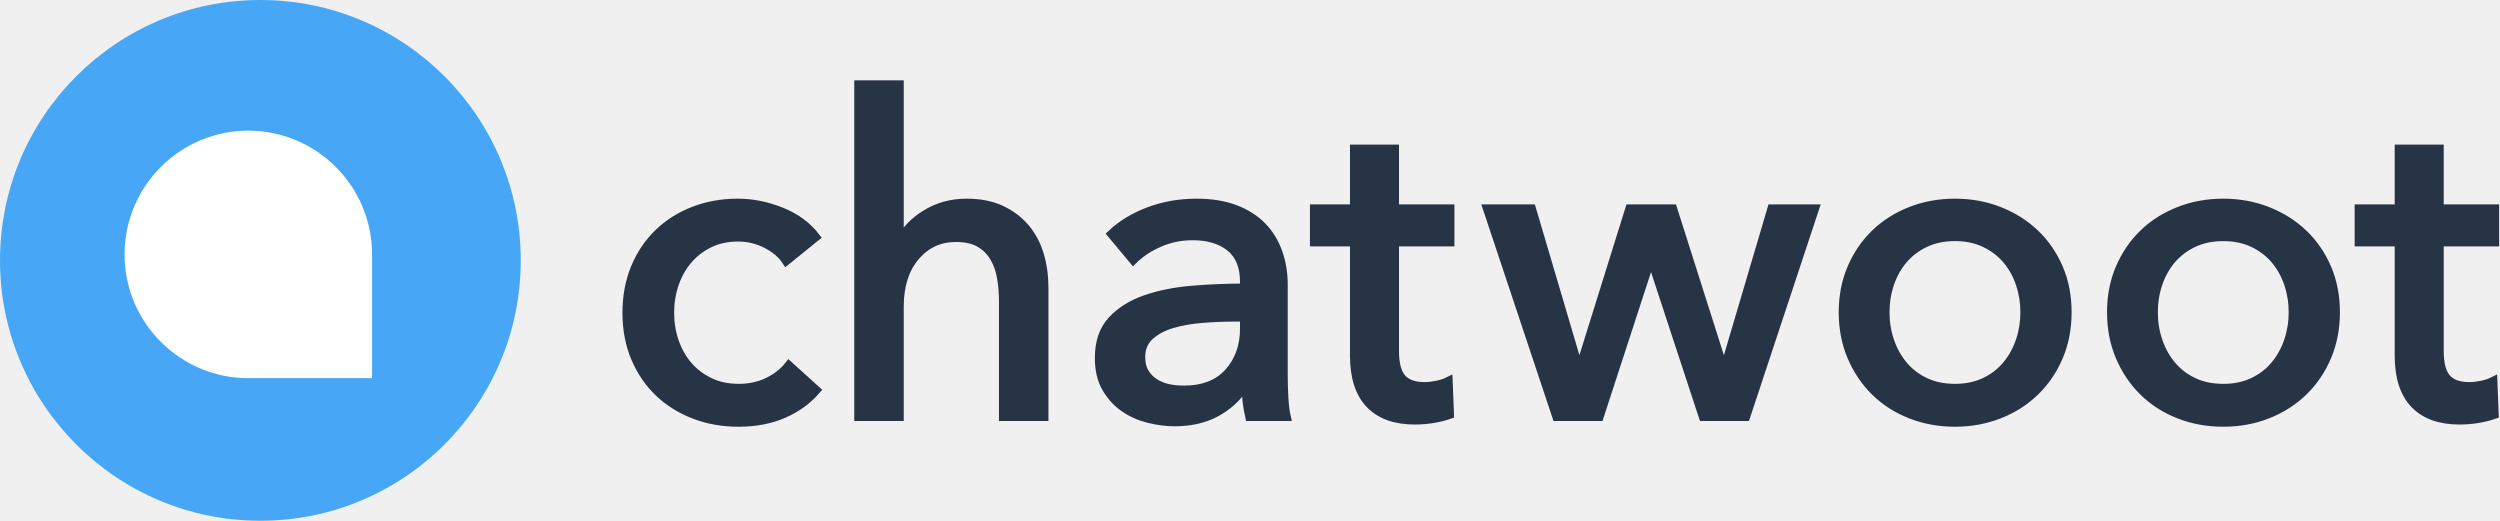
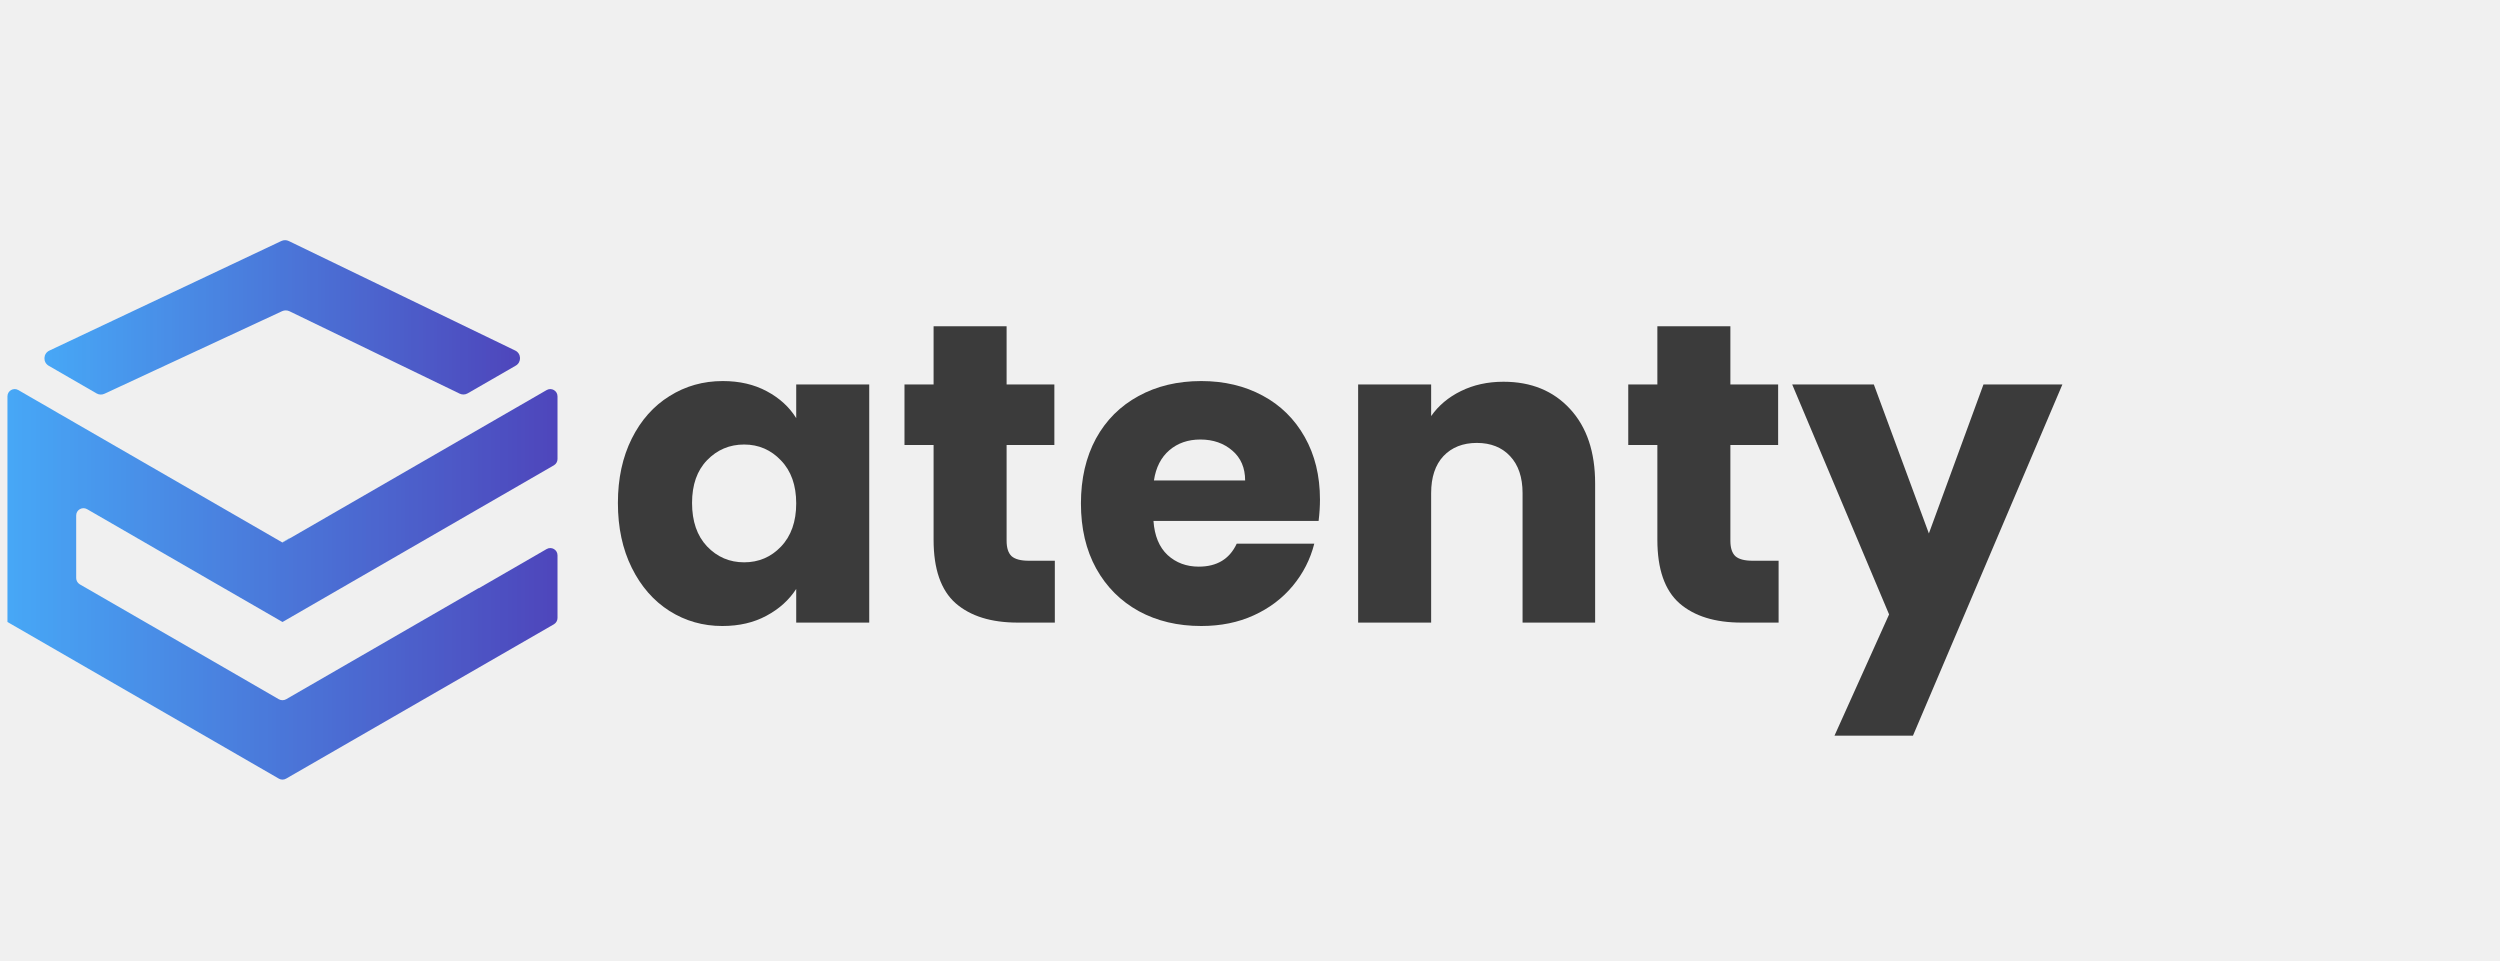
- <svg xmlns="http://www.w3.org/2000/svg" width="2458px" height="512px" viewBox="0 0 2458 512" version="1.1">
-   <g id="Logo" stroke="none" stroke-width="1" fill="none" fill-rule="evenodd">
-     <g id="on_white" fill-rule="nonzero">
-       <g id="woot-log">
-         <circle id="Oval" fill="#47A7F6" cx="256" cy="256" r="256" />
-         <path d="M362.808,368.808 L244.123,368.808 C178.699,368.808 125.457,315.562 125.457,250.122 C125.457,184.703 178.699,131.457 244.124,131.457 C309.565,131.457 362.808,184.703 362.808,250.122 L362.808,368.808 Z" id="Fill-1" stroke="#FFFFFF" stroke-width="6" fill="#FFFFFF" />
-       </g>
-       <path d="M772.982,256.848 C768.658,250.217 762.171,244.667 753.522,240.198 C744.872,235.73 735.647,233.495 725.844,233.495 C715.177,233.495 705.735,235.513 697.518,239.55 C689.302,243.586 682.31,248.992 676.544,255.767 C670.778,262.542 666.381,270.398 663.354,279.336 C660.327,288.273 658.813,297.643 658.813,307.446 C658.813,317.248 660.327,326.618 663.354,335.555 C666.381,344.493 670.778,352.349 676.544,359.124 C682.31,365.899 689.374,371.305 697.735,375.341 C706.095,379.378 715.609,381.396 726.277,381.396 C736.656,381.396 746.098,379.378 754.603,375.341 C763.108,371.305 770.099,365.827 775.577,358.908 L802.822,383.558 C794.173,393.649 783.361,401.505 770.387,407.127 C757.414,412.749 742.71,415.56 726.277,415.56 C710.42,415.56 695.789,412.965 682.382,407.776 C668.976,402.586 657.372,395.307 647.569,385.937 C637.767,376.567 630.055,365.251 624.433,351.989 C618.811,338.727 616,323.879 616,307.446 C616,291.3 618.739,276.597 624.217,263.335 C629.695,250.073 637.335,238.685 647.137,229.171 C656.939,219.657 668.544,212.305 681.95,207.115 C695.356,201.926 709.843,199.331 725.412,199.331 C739.827,199.331 754.17,202.214 768.441,207.98 C782.713,213.746 794.028,222.107 802.389,233.063 L772.982,256.848 Z M885.421,236.09 C890.322,225.999 898.683,217.35 910.504,210.143 C922.324,202.935 935.586,199.331 950.29,199.331 C963.552,199.331 974.94,201.565 984.454,206.034 C993.968,210.503 1001.896,216.485 1008.239,223.981 C1014.582,231.477 1019.267,240.27 1022.294,250.361 C1025.321,260.452 1026.835,271.263 1026.835,282.795 L1026.835,409.938 L986.184,409.938 L986.184,296.634 C986.184,288.273 985.535,280.345 984.238,272.849 C982.94,265.353 980.562,258.722 977.102,252.956 C973.643,247.19 968.958,242.577 963.047,239.117 C957.137,235.658 949.425,233.928 939.911,233.928 C923.766,233.928 910.504,240.054 900.125,252.307 C889.746,264.56 884.556,280.921 884.556,301.391 L884.556,409.938 L843.905,409.938 L843.905,83 L884.556,83 L884.556,236.09 L885.421,236.09 Z M1223.171,277.174 C1223.171,261.893 1218.558,250.577 1209.332,243.226 C1200.106,235.874 1187.853,232.198 1172.573,232.198 C1161.041,232.198 1150.157,234.432 1139.923,238.901 C1129.688,243.37 1121.111,249.064 1114.191,255.983 L1092.568,230.036 C1102.659,220.522 1114.984,213.026 1129.544,207.548 C1144.103,202.07 1159.743,199.331 1176.465,199.331 C1191.169,199.331 1203.926,201.421 1214.738,205.602 C1225.549,209.782 1234.415,215.476 1241.334,222.684 C1248.253,229.892 1253.443,238.396 1256.902,248.199 C1260.362,258.001 1262.092,268.524 1262.092,279.768 L1262.092,369.287 C1262.092,376.206 1262.308,383.486 1262.741,391.126 C1263.173,398.766 1263.966,405.037 1265.119,409.938 L1228.36,409.938 C1226.054,400.136 1224.9,390.333 1224.9,380.531 L1223.603,380.531 C1216.107,391.487 1206.665,399.991 1195.277,406.046 C1183.889,412.1 1170.411,415.128 1154.842,415.128 C1146.77,415.128 1138.337,414.046 1129.544,411.884 C1120.75,409.722 1112.75,406.19 1105.542,401.289 C1098.334,396.388 1092.352,389.901 1087.595,381.828 C1082.838,373.756 1080.46,363.809 1080.46,351.989 C1080.46,336.42 1084.64,324.095 1093.001,315.014 C1101.362,305.932 1112.317,299.013 1125.868,294.256 C1139.418,289.499 1154.698,286.399 1171.708,284.958 C1188.718,283.516 1205.872,282.795 1223.171,282.795 L1223.171,277.174 Z M1213.224,312.203 C1203.133,312.203 1192.682,312.635 1181.871,313.5 C1171.059,314.365 1161.257,316.095 1152.464,318.689 C1143.67,321.284 1136.391,325.176 1130.625,330.366 C1124.859,335.555 1121.976,342.475 1121.976,351.124 C1121.976,357.178 1123.201,362.224 1125.651,366.26 C1128.102,370.296 1131.345,373.612 1135.382,376.206 C1139.418,378.801 1143.887,380.603 1148.788,381.612 C1153.689,382.621 1158.734,383.126 1163.924,383.126 C1182.952,383.126 1197.584,377.432 1207.818,366.044 C1218.053,354.655 1223.171,340.312 1223.171,323.014 L1223.171,312.203 L1213.224,312.203 Z M1425.993,238.252 L1371.504,238.252 L1371.504,345.069 C1371.504,357.467 1373.81,366.332 1378.423,371.666 C1383.036,376.999 1390.388,379.666 1400.478,379.666 C1404.226,379.666 1408.263,379.234 1412.587,378.369 C1416.912,377.504 1420.804,376.206 1424.264,374.477 L1425.561,407.776 C1420.66,409.506 1415.254,410.875 1409.344,411.884 C1403.433,412.893 1397.307,413.398 1390.964,413.398 C1371.648,413.398 1356.872,408.064 1346.637,397.397 C1336.402,386.729 1331.285,370.729 1331.285,349.394 L1331.285,238.252 L1291.931,238.252 L1291.931,204.953 L1331.285,204.953 L1331.285,146.139 L1371.504,146.139 L1371.504,204.953 L1425.993,204.953 L1425.993,238.252 Z M1506.078,204.953 L1552.351,361.503 L1553.216,361.503 L1602.083,204.953 L1644.897,204.953 L1694.629,361.503 L1695.494,361.503 L1741.767,204.953 L1784.581,204.953 L1716.685,409.938 L1674.304,409.938 L1623.706,255.983 L1622.841,255.983 L1572.676,409.938 L1530.295,409.938 L1461.967,204.953 L1506.078,204.953 Z M2032.811,307.013 C2032.811,322.87 2030,337.429 2024.378,350.691 C2018.756,363.953 2010.972,375.413 2001.026,385.072 C1991.079,394.73 1979.331,402.226 1965.78,407.56 C1952.23,412.893 1937.671,415.56 1922.102,415.56 C1906.534,415.56 1891.974,412.893 1878.424,407.56 C1864.873,402.226 1853.197,394.73 1843.395,385.072 C1833.592,375.413 1825.88,363.953 1820.258,350.691 C1814.636,337.429 1811.825,322.87 1811.825,307.013 C1811.825,291.156 1814.636,276.669 1820.258,263.551 C1825.88,250.433 1833.592,239.117 1843.395,229.603 C1853.197,220.089 1864.873,212.665 1878.424,207.332 C1891.974,201.998 1906.534,199.331 1922.102,199.331 C1937.671,199.331 1952.23,201.998 1965.78,207.332 C1979.331,212.665 1991.079,220.089 2001.026,229.603 C2010.972,239.117 2018.756,250.433 2024.378,263.551 C2030,276.669 2032.811,291.156 2032.811,307.013 Z M1990.43,307.013 C1990.43,297.211 1988.917,287.841 1985.89,278.903 C1982.862,269.966 1978.466,262.11 1972.7,255.334 C1966.934,248.559 1959.798,243.154 1951.293,239.117 C1942.788,235.081 1933.058,233.063 1922.102,233.063 C1911.146,233.063 1901.416,235.081 1892.911,239.117 C1884.406,243.154 1877.271,248.559 1871.505,255.334 C1865.738,262.11 1861.342,269.966 1858.315,278.903 C1855.287,287.841 1853.774,297.211 1853.774,307.013 C1853.774,316.816 1855.287,326.185 1858.315,335.123 C1861.342,344.06 1865.738,351.989 1871.505,358.908 C1877.271,365.827 1884.406,371.305 1892.911,375.341 C1901.416,379.378 1911.146,381.396 1922.102,381.396 C1933.058,381.396 1942.788,379.378 1951.293,375.341 C1959.798,371.305 1966.934,365.827 1972.7,358.908 C1978.466,351.989 1982.862,344.06 1985.89,335.123 C1988.917,326.185 1990.43,316.816 1990.43,307.013 Z M2296.611,307.013 C2296.611,322.87 2293.8,337.429 2288.178,350.691 C2282.556,363.953 2274.771,375.413 2264.825,385.072 C2254.878,394.73 2243.13,402.226 2229.58,407.56 C2216.029,412.893 2201.47,415.56 2185.901,415.56 C2170.333,415.56 2155.774,412.893 2142.223,407.56 C2128.673,402.226 2116.996,394.73 2107.194,385.072 C2097.392,375.413 2089.68,363.953 2084.058,350.691 C2078.436,337.429 2075.625,322.87 2075.625,307.013 C2075.625,291.156 2078.436,276.669 2084.058,263.551 C2089.68,250.433 2097.392,239.117 2107.194,229.603 C2116.996,220.089 2128.673,212.665 2142.223,207.332 C2155.774,201.998 2170.333,199.331 2185.901,199.331 C2201.47,199.331 2216.029,201.998 2229.58,207.332 C2243.13,212.665 2254.878,220.089 2264.825,229.603 C2274.771,239.117 2282.556,250.433 2288.178,263.551 C2293.8,276.669 2296.611,291.156 2296.611,307.013 Z M2254.23,307.013 C2254.23,297.211 2252.716,287.841 2249.689,278.903 C2246.662,269.966 2242.265,262.11 2236.499,255.334 C2230.733,248.559 2223.597,243.154 2215.092,239.117 C2206.587,235.081 2196.857,233.063 2185.901,233.063 C2174.946,233.063 2165.215,235.081 2156.71,239.117 C2148.205,243.154 2141.07,248.559 2135.304,255.334 C2129.538,262.11 2125.141,269.966 2122.114,278.903 C2119.087,287.841 2117.573,297.211 2117.573,307.013 C2117.573,316.816 2119.087,326.185 2122.114,335.123 C2125.141,344.06 2129.538,351.989 2135.304,358.908 C2141.07,365.827 2148.205,371.305 2156.71,375.341 C2165.215,379.378 2174.946,381.396 2185.901,381.396 C2196.857,381.396 2206.587,379.378 2215.092,375.341 C2223.597,371.305 2230.733,365.827 2236.499,358.908 C2242.265,351.989 2246.662,344.06 2249.689,335.123 C2252.716,326.185 2254.23,316.816 2254.23,307.013 Z M2453.16,238.252 L2398.671,238.252 L2398.671,345.069 C2398.671,357.467 2400.977,366.332 2405.59,371.666 C2410.203,376.999 2417.554,379.666 2427.645,379.666 C2431.393,379.666 2435.429,379.234 2439.754,378.369 C2444.079,377.504 2447.971,376.206 2451.43,374.477 L2452.728,407.776 C2447.827,409.506 2442.421,410.875 2436.511,411.884 C2430.6,412.893 2424.474,413.398 2418.131,413.398 C2398.815,413.398 2384.039,408.064 2373.804,397.397 C2363.569,386.729 2358.452,370.729 2358.452,349.394 L2358.452,238.252 L2319.098,238.252 L2319.098,204.953 L2358.452,204.953 L2358.452,146.139 L2398.671,146.139 L2398.671,204.953 L2453.16,204.953 L2453.16,238.252 Z" id="chatwoot" stroke="#273445" stroke-width="8" fill="#273444" />
+ <svg xmlns="http://www.w3.org/2000/svg" width="229" zoomAndPan="magnify" viewBox="0 0 171.75 66" height="88" preserveAspectRatio="xMidYMid meet" version="1.0">
+   <defs>
+     <g />
+     <clipPath id="ca8ad3f7e9">
+       <path d="M 0 26 L 38.941 26 L 38.941 54 L 0 54 Z M 0 26 " clip-rule="nonzero" />
+     </clipPath>
+     <clipPath id="8e7f66196a">
+       <path d="M 5.234 35.41 L 5.234 39.715 C 5.234 39.891 5.332 40.055 5.484 40.145 L 9.938 42.715 L 14.664 45.441 L 19.156 48.039 C 19.309 48.125 19.5 48.125 19.656 48.039 L 32.891 40.398 C 32.891 40.398 32.891 40.41 32.891 40.414 L 37.555 37.719 C 37.887 37.527 38.301 37.766 38.301 38.148 L 38.301 42.457 C 38.301 42.629 38.207 42.797 38.055 42.887 L 19.656 53.492 C 19.5 53.582 19.309 53.582 19.156 53.492 L 14.684 50.91 L 0.512 42.73 L 0.512 27.227 C 0.512 26.844 0.93 26.605 1.258 26.797 L 1.98 27.215 L 2.676 27.617 L 3.352 28.004 L 4 28.383 L 4.629 28.742 L 5.234 29.094 L 19.387 37.262 L 19.41 37.273 L 19.883 37 L 37.555 26.797 C 37.887 26.605 38.301 26.844 38.301 27.23 L 38.301 31.535 C 38.301 31.711 38.207 31.875 38.055 31.965 L 19.41 42.73 L 19.387 42.719 L 14.66 39.992 L 5.984 34.98 C 5.652 34.789 5.234 35.027 5.234 35.41 Z M 5.234 35.41 " clip-rule="nonzero" />
+     </clipPath>
+     <linearGradient x1="6.6" gradientTransform="matrix(0.0776292, 0, 0, 0.0776292, 0.000000000000013303, 15.62242)" y1="315.89" x2="493.4" gradientUnits="userSpaceOnUse" y2="315.89" id="5e8b11bbfc">
+       <stop stop-opacity="1" stop-color="rgb(27.8%, 65.5%, 96.5%)" offset="0" />
+       <stop stop-opacity="1" stop-color="rgb(27.811%, 65.349%, 96.408%)" offset="0.008" />
+       <stop stop-opacity="1" stop-color="rgb(27.832%, 65.048%, 96.227%)" offset="0.016" />
+       <stop stop-opacity="1" stop-color="rgb(27.853%, 64.749%, 96.045%)" offset="0.023" />
+       <stop stop-opacity="1" stop-color="rgb(27.876%, 64.449%, 95.865%)" offset="0.031" />
+       <stop stop-opacity="1" stop-color="rgb(27.898%, 64.149%, 95.683%)" offset="0.039" />
+       <stop stop-opacity="1" stop-color="rgb(27.919%, 63.849%, 95.502%)" offset="0.047" />
+       <stop stop-opacity="1" stop-color="rgb(27.942%, 63.548%, 95.32%)" offset="0.055" />
+       <stop stop-opacity="1" stop-color="rgb(27.963%, 63.249%, 95.139%)" offset="0.062" />
+       <stop stop-opacity="1" stop-color="rgb(27.985%, 62.949%, 94.958%)" offset="0.07" />
+       <stop stop-opacity="1" stop-color="rgb(28.008%, 62.648%, 94.777%)" offset="0.078" />
+       <stop stop-opacity="1" stop-color="rgb(28.029%, 62.349%, 94.595%)" offset="0.086" />
+       <stop stop-opacity="1" stop-color="rgb(28.05%, 62.048%, 94.414%)" offset="0.094" />
+       <stop stop-opacity="1" stop-color="rgb(28.073%, 61.749%, 94.234%)" offset="0.102" />
+       <stop stop-opacity="1" stop-color="rgb(28.094%, 61.449%, 94.052%)" offset="0.109" />
+       <stop stop-opacity="1" stop-color="rgb(28.116%, 61.148%, 93.871%)" offset="0.117" />
+       <stop stop-opacity="1" stop-color="rgb(28.139%, 60.849%, 93.689%)" offset="0.125" />
+       <stop stop-opacity="1" stop-color="rgb(28.16%, 60.548%, 93.507%)" offset="0.133" />
+       <stop stop-opacity="1" stop-color="rgb(28.181%, 60.249%, 93.327%)" offset="0.141" />
+       <stop stop-opacity="1" stop-color="rgb(28.204%, 59.949%, 93.146%)" offset="0.148" />
+       <stop stop-opacity="1" stop-color="rgb(28.226%, 59.648%, 92.964%)" offset="0.156" />
+       <stop stop-opacity="1" stop-color="rgb(28.247%, 59.349%, 92.783%)" offset="0.164" />
+       <stop stop-opacity="1" stop-color="rgb(28.27%, 59.048%, 92.601%)" offset="0.172" />
+       <stop stop-opacity="1" stop-color="rgb(28.291%, 58.749%, 92.421%)" offset="0.18" />
+       <stop stop-opacity="1" stop-color="rgb(28.313%, 58.449%, 92.239%)" offset="0.188" />
+       <stop stop-opacity="1" stop-color="rgb(28.336%, 58.148%, 92.058%)" offset="0.195" />
+       <stop stop-opacity="1" stop-color="rgb(28.357%, 57.849%, 91.876%)" offset="0.203" />
+       <stop stop-opacity="1" stop-color="rgb(28.378%, 57.549%, 91.696%)" offset="0.211" />
+       <stop stop-opacity="1" stop-color="rgb(28.401%, 57.249%, 91.515%)" offset="0.219" />
+       <stop stop-opacity="1" stop-color="rgb(28.423%, 56.949%, 91.333%)" offset="0.227" />
+       <stop stop-opacity="1" stop-color="rgb(28.444%, 56.648%, 91.151%)" offset="0.234" />
+       <stop stop-opacity="1" stop-color="rgb(28.467%, 56.349%, 90.97%)" offset="0.242" />
+       <stop stop-opacity="1" stop-color="rgb(28.488%, 56.049%, 90.79%)" offset="0.25" />
+       <stop stop-opacity="1" stop-color="rgb(28.51%, 55.75%, 90.608%)" offset="0.258" />
+       <stop stop-opacity="1" stop-color="rgb(28.532%, 55.449%, 90.427%)" offset="0.266" />
+       <stop stop-opacity="1" stop-color="rgb(28.554%, 55.148%, 90.245%)" offset="0.273" />
+       <stop stop-opacity="1" stop-color="rgb(28.575%, 54.849%, 90.065%)" offset="0.281" />
+       <stop stop-opacity="1" stop-color="rgb(28.598%, 54.549%, 89.883%)" offset="0.289" />
+       <stop stop-opacity="1" stop-color="rgb(28.619%, 54.248%, 89.702%)" offset="0.297" />
+       <stop stop-opacity="1" stop-color="rgb(28.641%, 53.949%, 89.52%)" offset="0.305" />
+       <stop stop-opacity="1" stop-color="rgb(28.664%, 53.648%, 89.339%)" offset="0.312" />
+       <stop stop-opacity="1" stop-color="rgb(28.685%, 53.349%, 89.159%)" offset="0.32" />
+       <stop stop-opacity="1" stop-color="rgb(28.706%, 53.049%, 88.977%)" offset="0.328" />
+       <stop stop-opacity="1" stop-color="rgb(28.729%, 52.748%, 88.795%)" offset="0.336" />
+       <stop stop-opacity="1" stop-color="rgb(28.751%, 52.449%, 88.614%)" offset="0.344" />
+       <stop stop-opacity="1" stop-color="rgb(28.772%, 52.148%, 88.432%)" offset="0.352" />
+       <stop stop-opacity="1" stop-color="rgb(28.795%, 51.849%, 88.252%)" offset="0.359" />
+       <stop stop-opacity="1" stop-color="rgb(28.816%, 51.549%, 88.071%)" offset="0.367" />
+       <stop stop-opacity="1" stop-color="rgb(28.838%, 51.248%, 87.889%)" offset="0.375" />
+       <stop stop-opacity="1" stop-color="rgb(28.86%, 50.949%, 87.708%)" offset="0.383" />
+       <stop stop-opacity="1" stop-color="rgb(28.882%, 50.648%, 87.527%)" offset="0.391" />
+       <stop stop-opacity="1" stop-color="rgb(28.903%, 50.349%, 87.346%)" offset="0.398" />
+       <stop stop-opacity="1" stop-color="rgb(28.926%, 50.049%, 87.164%)" offset="0.406" />
+       <stop stop-opacity="1" stop-color="rgb(28.947%, 49.748%, 86.983%)" offset="0.414" />
+       <stop stop-opacity="1" stop-color="rgb(28.969%, 49.449%, 86.801%)" offset="0.422" />
+       <stop stop-opacity="1" stop-color="rgb(28.992%, 49.149%, 86.621%)" offset="0.43" />
+       <stop stop-opacity="1" stop-color="rgb(29.013%, 48.849%, 86.44%)" offset="0.438" />
+       <stop stop-opacity="1" stop-color="rgb(29.034%, 48.549%, 86.258%)" offset="0.445" />
+       <stop stop-opacity="1" stop-color="rgb(29.057%, 48.248%, 86.076%)" offset="0.453" />
+       <stop stop-opacity="1" stop-color="rgb(29.079%, 47.949%, 85.895%)" offset="0.461" />
+       <stop stop-opacity="1" stop-color="rgb(29.1%, 47.649%, 85.715%)" offset="0.469" />
+       <stop stop-opacity="1" stop-color="rgb(29.123%, 47.348%, 85.533%)" offset="0.477" />
+       <stop stop-opacity="1" stop-color="rgb(29.144%, 47.049%, 85.352%)" offset="0.484" />
+       <stop stop-opacity="1" stop-color="rgb(29.166%, 46.748%, 85.17%)" offset="0.492" />
+       <stop stop-opacity="1" stop-color="rgb(29.189%, 46.449%, 84.99%)" offset="0.5" />
+       <stop stop-opacity="1" stop-color="rgb(29.21%, 46.149%, 84.808%)" offset="0.508" />
+       <stop stop-opacity="1" stop-color="rgb(29.231%, 45.848%, 84.627%)" offset="0.516" />
+       <stop stop-opacity="1" stop-color="rgb(29.254%, 45.549%, 84.445%)" offset="0.523" />
+       <stop stop-opacity="1" stop-color="rgb(29.276%, 45.248%, 84.264%)" offset="0.531" />
+       <stop stop-opacity="1" stop-color="rgb(29.297%, 44.949%, 84.084%)" offset="0.539" />
+       <stop stop-opacity="1" stop-color="rgb(29.32%, 44.649%, 83.902%)" offset="0.547" />
+       <stop stop-opacity="1" stop-color="rgb(29.341%, 44.348%, 83.72%)" offset="0.555" />
+       <stop stop-opacity="1" stop-color="rgb(29.362%, 44.049%, 83.539%)" offset="0.562" />
+       <stop stop-opacity="1" stop-color="rgb(29.385%, 43.748%, 83.359%)" offset="0.57" />
+       <stop stop-opacity="1" stop-color="rgb(29.407%, 43.449%, 83.177%)" offset="0.578" />
+       <stop stop-opacity="1" stop-color="rgb(29.428%, 43.149%, 82.996%)" offset="0.586" />
+       <stop stop-opacity="1" stop-color="rgb(29.451%, 42.848%, 82.814%)" offset="0.594" />
+       <stop stop-opacity="1" stop-color="rgb(29.472%, 42.549%, 82.632%)" offset="0.602" />
+       <stop stop-opacity="1" stop-color="rgb(29.494%, 42.249%, 82.452%)" offset="0.609" />
+       <stop stop-opacity="1" stop-color="rgb(29.517%, 41.949%, 82.271%)" offset="0.617" />
+       <stop stop-opacity="1" stop-color="rgb(29.538%, 41.649%, 82.089%)" offset="0.625" />
+       <stop stop-opacity="1" stop-color="rgb(29.559%, 41.348%, 81.908%)" offset="0.633" />
+       <stop stop-opacity="1" stop-color="rgb(29.582%, 41.049%, 81.726%)" offset="0.641" />
+       <stop stop-opacity="1" stop-color="rgb(29.604%, 40.749%, 81.546%)" offset="0.648" />
+       <stop stop-opacity="1" stop-color="rgb(29.625%, 40.45%, 81.364%)" offset="0.656" />
+       <stop stop-opacity="1" stop-color="rgb(29.648%, 40.149%, 81.183%)" offset="0.664" />
+       <stop stop-opacity="1" stop-color="rgb(29.669%, 39.848%, 81.001%)" offset="0.672" />
+       <stop stop-opacity="1" stop-color="rgb(29.691%, 39.549%, 80.821%)" offset="0.68" />
+       <stop stop-opacity="1" stop-color="rgb(29.713%, 39.249%, 80.64%)" offset="0.688" />
+       <stop stop-opacity="1" stop-color="rgb(29.735%, 38.948%, 80.458%)" offset="0.695" />
+       <stop stop-opacity="1" stop-color="rgb(29.756%, 38.649%, 80.276%)" offset="0.703" />
+       <stop stop-opacity="1" stop-color="rgb(29.779%, 38.348%, 80.095%)" offset="0.711" />
+       <stop stop-opacity="1" stop-color="rgb(29.8%, 38.049%, 79.915%)" offset="0.719" />
+       <stop stop-opacity="1" stop-color="rgb(29.822%, 37.749%, 79.733%)" offset="0.727" />
+       <stop stop-opacity="1" stop-color="rgb(29.845%, 37.448%, 79.552%)" offset="0.734" />
+       <stop stop-opacity="1" stop-color="rgb(29.866%, 37.149%, 79.37%)" offset="0.742" />
+       <stop stop-opacity="1" stop-color="rgb(29.887%, 36.848%, 79.189%)" offset="0.75" />
+       <stop stop-opacity="1" stop-color="rgb(29.91%, 36.549%, 79.008%)" offset="0.758" />
+       <stop stop-opacity="1" stop-color="rgb(29.932%, 36.249%, 78.827%)" offset="0.766" />
+       <stop stop-opacity="1" stop-color="rgb(29.953%, 35.948%, 78.645%)" offset="0.773" />
+       <stop stop-opacity="1" stop-color="rgb(29.976%, 35.649%, 78.464%)" offset="0.781" />
+       <stop stop-opacity="1" stop-color="rgb(29.997%, 35.349%, 78.284%)" offset="0.789" />
+       <stop stop-opacity="1" stop-color="rgb(30.019%, 35.049%, 78.102%)" offset="0.797" />
+       <stop stop-opacity="1" stop-color="rgb(30.042%, 34.749%, 77.921%)" offset="0.805" />
+       <stop stop-opacity="1" stop-color="rgb(30.063%, 34.448%, 77.739%)" offset="0.812" />
+       <stop stop-opacity="1" stop-color="rgb(30.084%, 34.149%, 77.557%)" offset="0.82" />
+       <stop stop-opacity="1" stop-color="rgb(30.107%, 33.849%, 77.377%)" offset="0.828" />
+       <stop stop-opacity="1" stop-color="rgb(30.128%, 33.55%, 77.196%)" offset="0.836" />
+       <stop stop-opacity="1" stop-color="rgb(30.15%, 33.249%, 77.014%)" offset="0.844" />
+       <stop stop-opacity="1" stop-color="rgb(30.173%, 32.948%, 76.833%)" offset="0.852" />
+       <stop stop-opacity="1" stop-color="rgb(30.194%, 32.649%, 76.651%)" offset="0.859" />
+       <stop stop-opacity="1" stop-color="rgb(30.215%, 32.349%, 76.471%)" offset="0.867" />
+       <stop stop-opacity="1" stop-color="rgb(30.238%, 32.048%, 76.289%)" offset="0.875" />
+       <stop stop-opacity="1" stop-color="rgb(30.26%, 31.749%, 76.108%)" offset="0.883" />
+       <stop stop-opacity="1" stop-color="rgb(30.281%, 31.448%, 75.926%)" offset="0.891" />
+       <stop stop-opacity="1" stop-color="rgb(30.304%, 31.149%, 75.746%)" offset="0.898" />
+       <stop stop-opacity="1" stop-color="rgb(30.325%, 30.849%, 75.565%)" offset="0.906" />
+       <stop stop-opacity="1" stop-color="rgb(30.347%, 30.548%, 75.383%)" offset="0.914" />
+       <stop stop-opacity="1" stop-color="rgb(30.37%, 30.249%, 75.201%)" offset="0.922" />
+       <stop stop-opacity="1" stop-color="rgb(30.391%, 29.948%, 75.02%)" offset="0.93" />
+       <stop stop-opacity="1" stop-color="rgb(30.412%, 29.649%, 74.84%)" offset="0.938" />
+       <stop stop-opacity="1" stop-color="rgb(30.435%, 29.349%, 74.658%)" offset="0.945" />
+       <stop stop-opacity="1" stop-color="rgb(30.457%, 29.048%, 74.477%)" offset="0.953" />
+       <stop stop-opacity="1" stop-color="rgb(30.479%, 28.749%, 74.295%)" offset="0.961" />
+       <stop stop-opacity="1" stop-color="rgb(30.501%, 28.448%, 74.115%)" offset="0.969" />
+       <stop stop-opacity="1" stop-color="rgb(30.522%, 28.149%, 73.933%)" offset="0.977" />
+       <stop stop-opacity="1" stop-color="rgb(30.545%, 27.849%, 73.752%)" offset="0.984" />
+       <stop stop-opacity="1" stop-color="rgb(30.566%, 27.548%, 73.57%)" offset="0.992" />
+       <stop stop-opacity="1" stop-color="rgb(30.588%, 27.249%, 73.389%)" offset="1" />
+     </linearGradient>
+     <clipPath id="80dbf1e9f8">
+       <path d="M 3 16 L 36 16 L 36 28 L 3 28 Z M 3 16 " clip-rule="nonzero" />
+     </clipPath>
+     <clipPath id="6ed3e8dc8c">
+       <path d="M 3.391 24.086 L 19.332 16.555 C 19.496 16.48 19.68 16.48 19.84 16.559 L 35.395 24.082 C 35.82 24.285 35.84 24.887 35.43 25.121 L 32.129 27.023 C 31.961 27.121 31.754 27.129 31.578 27.043 L 19.887 21.383 C 19.727 21.305 19.539 21.305 19.379 21.379 L 7.176 27.051 C 7.004 27.133 6.801 27.125 6.633 27.027 L 3.348 25.129 C 2.934 24.891 2.961 24.289 3.391 24.086 Z M 3.391 24.086 " clip-rule="nonzero" />
+     </clipPath>
+     <linearGradient x1="37.8" gradientTransform="matrix(0.0776292, 0, 0, 0.0776292, 0.000000000000013303, 15.62242)" y1="79.61" x2="461.69" gradientUnits="userSpaceOnUse" y2="79.61" id="a86d933e32">
+       <stop stop-opacity="1" stop-color="rgb(27.8%, 65.5%, 96.5%)" offset="0" />
+       <stop stop-opacity="1" stop-color="rgb(27.805%, 65.417%, 96.449%)" offset="0.008" />
+       <stop stop-opacity="1" stop-color="rgb(27.821%, 65.184%, 96.309%)" offset="0.016" />
+       <stop stop-opacity="1" stop-color="rgb(27.844%, 64.882%, 96.126%)" offset="0.023" />
+       <stop stop-opacity="1" stop-color="rgb(27.866%, 64.58%, 95.944%)" offset="0.031" />
+       <stop stop-opacity="1" stop-color="rgb(27.888%, 64.278%, 95.761%)" offset="0.039" />
+       <stop stop-opacity="1" stop-color="rgb(27.91%, 63.976%, 95.58%)" offset="0.047" />
+       <stop stop-opacity="1" stop-color="rgb(27.933%, 63.673%, 95.396%)" offset="0.055" />
+       <stop stop-opacity="1" stop-color="rgb(27.954%, 63.371%, 95.213%)" offset="0.062" />
+       <stop stop-opacity="1" stop-color="rgb(27.975%, 63.069%, 95.032%)" offset="0.07" />
+       <stop stop-opacity="1" stop-color="rgb(27.998%, 62.767%, 94.849%)" offset="0.078" />
+       <stop stop-opacity="1" stop-color="rgb(28.02%, 62.465%, 94.666%)" offset="0.086" />
+       <stop stop-opacity="1" stop-color="rgb(28.043%, 62.163%, 94.484%)" offset="0.094" />
+       <stop stop-opacity="1" stop-color="rgb(28.064%, 61.861%, 94.301%)" offset="0.102" />
+       <stop stop-opacity="1" stop-color="rgb(28.087%, 61.559%, 94.118%)" offset="0.109" />
+       <stop stop-opacity="1" stop-color="rgb(28.108%, 61.256%, 93.936%)" offset="0.117" />
+       <stop stop-opacity="1" stop-color="rgb(28.13%, 60.954%, 93.753%)" offset="0.125" />
+       <stop stop-opacity="1" stop-color="rgb(28.152%, 60.652%, 93.571%)" offset="0.133" />
+       <stop stop-opacity="1" stop-color="rgb(28.174%, 60.35%, 93.388%)" offset="0.141" />
+       <stop stop-opacity="1" stop-color="rgb(28.197%, 60.048%, 93.205%)" offset="0.148" />
+       <stop stop-opacity="1" stop-color="rgb(28.218%, 59.746%, 93.024%)" offset="0.156" />
+       <stop stop-opacity="1" stop-color="rgb(28.241%, 59.444%, 92.841%)" offset="0.164" />
+       <stop stop-opacity="1" stop-color="rgb(28.262%, 59.142%, 92.657%)" offset="0.172" />
+       <stop stop-opacity="1" stop-color="rgb(28.285%, 58.839%, 92.476%)" offset="0.18" />
+       <stop stop-opacity="1" stop-color="rgb(28.307%, 58.537%, 92.293%)" offset="0.188" />
+       <stop stop-opacity="1" stop-color="rgb(28.328%, 58.235%, 92.111%)" offset="0.195" />
+       <stop stop-opacity="1" stop-color="rgb(28.351%, 57.933%, 91.928%)" offset="0.203" />
+       <stop stop-opacity="1" stop-color="rgb(28.372%, 57.631%, 91.745%)" offset="0.211" />
+       <stop stop-opacity="1" stop-color="rgb(28.395%, 57.329%, 91.563%)" offset="0.219" />
+       <stop stop-opacity="1" stop-color="rgb(28.416%, 57.027%, 91.38%)" offset="0.227" />
+       <stop stop-opacity="1" stop-color="rgb(28.439%, 56.725%, 91.197%)" offset="0.234" />
+       <stop stop-opacity="1" stop-color="rgb(28.461%, 56.422%, 91.016%)" offset="0.242" />
+       <stop stop-opacity="1" stop-color="rgb(28.482%, 56.12%, 90.833%)" offset="0.25" />
+       <stop stop-opacity="1" stop-color="rgb(28.505%, 55.818%, 90.651%)" offset="0.258" />
+       <stop stop-opacity="1" stop-color="rgb(28.526%, 55.516%, 90.468%)" offset="0.266" />
+       <stop stop-opacity="1" stop-color="rgb(28.549%, 55.214%, 90.285%)" offset="0.273" />
+       <stop stop-opacity="1" stop-color="rgb(28.571%, 54.912%, 90.103%)" offset="0.281" />
+       <stop stop-opacity="1" stop-color="rgb(28.593%, 54.61%, 89.92%)" offset="0.289" />
+       <stop stop-opacity="1" stop-color="rgb(28.615%, 54.308%, 89.737%)" offset="0.297" />
+       <stop stop-opacity="1" stop-color="rgb(28.638%, 54.005%, 89.555%)" offset="0.305" />
+       <stop stop-opacity="1" stop-color="rgb(28.659%, 53.703%, 89.372%)" offset="0.312" />
+       <stop stop-opacity="1" stop-color="rgb(28.68%, 53.401%, 89.191%)" offset="0.32" />
+       <stop stop-opacity="1" stop-color="rgb(28.703%, 53.099%, 89.008%)" offset="0.328" />
+       <stop stop-opacity="1" stop-color="rgb(28.725%, 52.797%, 88.824%)" offset="0.336" />
+       <stop stop-opacity="1" stop-color="rgb(28.748%, 52.495%, 88.643%)" offset="0.344" />
+       <stop stop-opacity="1" stop-color="rgb(28.769%, 52.193%, 88.46%)" offset="0.352" />
+       <stop stop-opacity="1" stop-color="rgb(28.792%, 51.891%, 88.277%)" offset="0.359" />
+       <stop stop-opacity="1" stop-color="rgb(28.813%, 51.588%, 88.095%)" offset="0.367" />
+       <stop stop-opacity="1" stop-color="rgb(28.835%, 51.286%, 87.912%)" offset="0.375" />
+       <stop stop-opacity="1" stop-color="rgb(28.857%, 50.984%, 87.73%)" offset="0.383" />
+       <stop stop-opacity="1" stop-color="rgb(28.879%, 50.682%, 87.547%)" offset="0.391" />
+       <stop stop-opacity="1" stop-color="rgb(28.902%, 50.38%, 87.364%)" offset="0.398" />
+       <stop stop-opacity="1" stop-color="rgb(28.923%, 50.078%, 87.183%)" offset="0.406" />
+       <stop stop-opacity="1" stop-color="rgb(28.946%, 49.776%, 87%)" offset="0.414" />
+       <stop stop-opacity="1" stop-color="rgb(28.967%, 49.474%, 86.816%)" offset="0.422" />
+       <stop stop-opacity="1" stop-color="rgb(28.99%, 49.171%, 86.635%)" offset="0.43" />
+       <stop stop-opacity="1" stop-color="rgb(29.012%, 48.869%, 86.452%)" offset="0.438" />
+       <stop stop-opacity="1" stop-color="rgb(29.033%, 48.567%, 86.269%)" offset="0.445" />
+       <stop stop-opacity="1" stop-color="rgb(29.056%, 48.265%, 86.087%)" offset="0.453" />
+       <stop stop-opacity="1" stop-color="rgb(29.077%, 47.963%, 85.904%)" offset="0.461" />
+       <stop stop-opacity="1" stop-color="rgb(29.1%, 47.661%, 85.722%)" offset="0.469" />
+       <stop stop-opacity="1" stop-color="rgb(29.121%, 47.359%, 85.539%)" offset="0.477" />
+       <stop stop-opacity="1" stop-color="rgb(29.144%, 47.057%, 85.356%)" offset="0.484" />
+       <stop stop-opacity="1" stop-color="rgb(29.166%, 46.754%, 85.175%)" offset="0.492" />
+       <stop stop-opacity="1" stop-color="rgb(29.187%, 46.452%, 84.991%)" offset="0.5" />
+       <stop stop-opacity="1" stop-color="rgb(29.21%, 46.15%, 84.808%)" offset="0.508" />
+       <stop stop-opacity="1" stop-color="rgb(29.231%, 45.848%, 84.627%)" offset="0.516" />
+       <stop stop-opacity="1" stop-color="rgb(29.254%, 45.546%, 84.444%)" offset="0.523" />
+       <stop stop-opacity="1" stop-color="rgb(29.276%, 45.244%, 84.262%)" offset="0.531" />
+       <stop stop-opacity="1" stop-color="rgb(29.298%, 44.942%, 84.079%)" offset="0.539" />
+       <stop stop-opacity="1" stop-color="rgb(29.32%, 44.64%, 83.896%)" offset="0.547" />
+       <stop stop-opacity="1" stop-color="rgb(29.343%, 44.337%, 83.714%)" offset="0.555" />
+       <stop stop-opacity="1" stop-color="rgb(29.364%, 44.035%, 83.531%)" offset="0.562" />
+       <stop stop-opacity="1" stop-color="rgb(29.385%, 43.733%, 83.348%)" offset="0.57" />
+       <stop stop-opacity="1" stop-color="rgb(29.408%, 43.431%, 83.167%)" offset="0.578" />
+       <stop stop-opacity="1" stop-color="rgb(29.43%, 43.129%, 82.983%)" offset="0.586" />
+       <stop stop-opacity="1" stop-color="rgb(29.453%, 42.827%, 82.802%)" offset="0.594" />
+       <stop stop-opacity="1" stop-color="rgb(29.474%, 42.525%, 82.619%)" offset="0.602" />
+       <stop stop-opacity="1" stop-color="rgb(29.497%, 42.223%, 82.436%)" offset="0.609" />
+       <stop stop-opacity="1" stop-color="rgb(29.518%, 41.92%, 82.254%)" offset="0.617" />
+       <stop stop-opacity="1" stop-color="rgb(29.539%, 41.618%, 82.071%)" offset="0.625" />
+       <stop stop-opacity="1" stop-color="rgb(29.562%, 41.316%, 81.888%)" offset="0.633" />
+       <stop stop-opacity="1" stop-color="rgb(29.584%, 41.014%, 81.706%)" offset="0.641" />
+       <stop stop-opacity="1" stop-color="rgb(29.607%, 40.712%, 81.523%)" offset="0.648" />
+       <stop stop-opacity="1" stop-color="rgb(29.628%, 40.41%, 81.342%)" offset="0.656" />
+       <stop stop-opacity="1" stop-color="rgb(29.651%, 40.108%, 81.158%)" offset="0.664" />
+       <stop stop-opacity="1" stop-color="rgb(29.672%, 39.806%, 80.975%)" offset="0.672" />
+       <stop stop-opacity="1" stop-color="rgb(29.695%, 39.503%, 80.794%)" offset="0.68" />
+       <stop stop-opacity="1" stop-color="rgb(29.716%, 39.201%, 80.611%)" offset="0.688" />
+       <stop stop-opacity="1" stop-color="rgb(29.738%, 38.899%, 80.428%)" offset="0.695" />
+       <stop stop-opacity="1" stop-color="rgb(29.761%, 38.597%, 80.246%)" offset="0.703" />
+       <stop stop-opacity="1" stop-color="rgb(29.782%, 38.295%, 80.063%)" offset="0.711" />
+       <stop stop-opacity="1" stop-color="rgb(29.805%, 37.993%, 79.881%)" offset="0.719" />
+       <stop stop-opacity="1" stop-color="rgb(29.826%, 37.691%, 79.698%)" offset="0.727" />
+       <stop stop-opacity="1" stop-color="rgb(29.849%, 37.389%, 79.515%)" offset="0.734" />
+       <stop stop-opacity="1" stop-color="rgb(29.871%, 37.086%, 79.333%)" offset="0.742" />
+       <stop stop-opacity="1" stop-color="rgb(29.892%, 36.784%, 79.15%)" offset="0.75" />
+       <stop stop-opacity="1" stop-color="rgb(29.915%, 36.482%, 78.967%)" offset="0.758" />
+       <stop stop-opacity="1" stop-color="rgb(29.936%, 36.18%, 78.786%)" offset="0.766" />
+       <stop stop-opacity="1" stop-color="rgb(29.959%, 35.878%, 78.603%)" offset="0.773" />
+       <stop stop-opacity="1" stop-color="rgb(29.98%, 35.576%, 78.419%)" offset="0.781" />
+       <stop stop-opacity="1" stop-color="rgb(30.003%, 35.274%, 78.238%)" offset="0.789" />
+       <stop stop-opacity="1" stop-color="rgb(30.025%, 34.972%, 78.055%)" offset="0.797" />
+       <stop stop-opacity="1" stop-color="rgb(30.048%, 34.669%, 77.873%)" offset="0.805" />
+       <stop stop-opacity="1" stop-color="rgb(30.069%, 34.367%, 77.69%)" offset="0.812" />
+       <stop stop-opacity="1" stop-color="rgb(30.09%, 34.065%, 77.507%)" offset="0.82" />
+       <stop stop-opacity="1" stop-color="rgb(30.113%, 33.763%, 77.325%)" offset="0.828" />
+       <stop stop-opacity="1" stop-color="rgb(30.135%, 33.461%, 77.142%)" offset="0.836" />
+       <stop stop-opacity="1" stop-color="rgb(30.157%, 33.159%, 76.959%)" offset="0.844" />
+       <stop stop-opacity="1" stop-color="rgb(30.179%, 32.857%, 76.778%)" offset="0.852" />
+       <stop stop-opacity="1" stop-color="rgb(30.202%, 32.555%, 76.595%)" offset="0.859" />
+       <stop stop-opacity="1" stop-color="rgb(30.223%, 32.253%, 76.413%)" offset="0.867" />
+       <stop stop-opacity="1" stop-color="rgb(30.244%, 31.95%, 76.23%)" offset="0.875" />
+       <stop stop-opacity="1" stop-color="rgb(30.267%, 31.648%, 76.047%)" offset="0.883" />
+       <stop stop-opacity="1" stop-color="rgb(30.289%, 31.346%, 75.865%)" offset="0.891" />
+       <stop stop-opacity="1" stop-color="rgb(30.312%, 31.044%, 75.682%)" offset="0.898" />
+       <stop stop-opacity="1" stop-color="rgb(30.333%, 30.742%, 75.499%)" offset="0.906" />
+       <stop stop-opacity="1" stop-color="rgb(30.356%, 30.44%, 75.317%)" offset="0.914" />
+       <stop stop-opacity="1" stop-color="rgb(30.377%, 30.138%, 75.134%)" offset="0.922" />
+       <stop stop-opacity="1" stop-color="rgb(30.4%, 29.836%, 74.953%)" offset="0.93" />
+       <stop stop-opacity="1" stop-color="rgb(30.421%, 29.533%, 74.77%)" offset="0.938" />
+       <stop stop-opacity="1" stop-color="rgb(30.443%, 29.231%, 74.586%)" offset="0.945" />
+       <stop stop-opacity="1" stop-color="rgb(30.466%, 28.929%, 74.405%)" offset="0.953" />
+       <stop stop-opacity="1" stop-color="rgb(30.487%, 28.627%, 74.222%)" offset="0.961" />
+       <stop stop-opacity="1" stop-color="rgb(30.51%, 28.325%, 74.039%)" offset="0.969" />
+       <stop stop-opacity="1" stop-color="rgb(30.531%, 28.023%, 73.857%)" offset="0.977" />
+       <stop stop-opacity="1" stop-color="rgb(30.554%, 27.721%, 73.674%)" offset="0.984" />
+       <stop stop-opacity="1" stop-color="rgb(30.576%, 27.419%, 73.492%)" offset="0.992" />
+       <stop stop-opacity="1" stop-color="rgb(30.592%, 27.184%, 73.349%)" offset="1" />
+     </linearGradient>
+   </defs>
+   <g fill="#3b3b3b" fill-opacity="1">
+     <g transform="translate(41.62176, 42.77251)">
+       <g>
+         <path d="M 0.828 -8.219 C 0.828 -9.895 1.145 -11.367 1.781 -12.641 C 2.414 -13.91 3.281 -14.883 4.375 -15.562 C 5.469 -16.25 6.688 -16.594 8.031 -16.594 C 9.188 -16.594 10.195 -16.359 11.062 -15.891 C 11.938 -15.422 12.609 -14.805 13.078 -14.047 L 13.078 -16.359 L 18.094 -16.359 L 18.094 0 L 13.078 0 L 13.078 -2.312 C 12.586 -1.551 11.906 -0.938 11.031 -0.469 C 10.164 0 9.156 0.234 8 0.234 C 6.676 0.234 5.469 -0.109 4.375 -0.797 C 3.281 -1.492 2.414 -2.484 1.781 -3.766 C 1.145 -5.047 0.828 -6.531 0.828 -8.219 Z M 13.078 -8.188 C 13.078 -9.438 12.727 -10.422 12.031 -11.141 C 11.344 -11.867 10.5 -12.234 9.5 -12.234 C 8.5 -12.234 7.648 -11.875 6.953 -11.156 C 6.266 -10.445 5.922 -9.469 5.922 -8.219 C 5.922 -6.957 6.266 -5.961 6.953 -5.234 C 7.648 -4.504 8.5 -4.141 9.5 -4.141 C 10.5 -4.141 11.344 -4.5 12.031 -5.219 C 12.727 -5.945 13.078 -6.938 13.078 -8.188 Z M 13.078 -8.188 " />
+       </g>
+     </g>
+   </g>
+   <g fill="#3b3b3b" fill-opacity="1">
+     <g transform="translate(61.52869, 42.77251)">
+       <g>
+         <path d="M 10.938 -4.25 L 10.938 0 L 8.391 0 C 6.566 0 5.145 -0.441 4.125 -1.328 C 3.113 -2.223 2.609 -3.676 2.609 -5.688 L 2.609 -12.203 L 0.609 -12.203 L 0.609 -16.359 L 2.609 -16.359 L 2.609 -20.359 L 7.625 -20.359 L 7.625 -16.359 L 10.906 -16.359 L 10.906 -12.203 L 7.625 -12.203 L 7.625 -5.625 C 7.625 -5.133 7.738 -4.781 7.969 -4.562 C 8.207 -4.352 8.602 -4.25 9.156 -4.25 Z M 10.938 -4.25 " />
+       </g>
+     </g>
+   </g>
+   <g fill="#3b3b3b" fill-opacity="1">
+     <g transform="translate(73.4318, 42.77251)">
+       <g>
+         <path d="M 17.25 -8.453 C 17.25 -7.984 17.219 -7.492 17.156 -6.984 L 5.812 -6.984 C 5.883 -5.961 6.207 -5.18 6.781 -4.641 C 7.363 -4.109 8.078 -3.844 8.922 -3.844 C 10.172 -3.844 11.039 -4.367 11.531 -5.422 L 16.859 -5.422 C 16.586 -4.348 16.094 -3.379 15.375 -2.516 C 14.664 -1.66 13.773 -0.988 12.703 -0.5 C 11.629 -0.008 10.426 0.234 9.094 0.234 C 7.488 0.234 6.062 -0.102 4.812 -0.781 C 3.562 -1.469 2.582 -2.445 1.875 -3.719 C 1.176 -4.988 0.828 -6.477 0.828 -8.188 C 0.828 -9.883 1.172 -11.367 1.859 -12.641 C 2.555 -13.91 3.531 -14.883 4.781 -15.562 C 6.031 -16.25 7.469 -16.594 9.094 -16.594 C 10.676 -16.594 12.082 -16.258 13.312 -15.594 C 14.539 -14.938 15.504 -13.988 16.203 -12.75 C 16.898 -11.52 17.25 -10.086 17.25 -8.453 Z M 12.109 -9.766 C 12.109 -10.629 11.816 -11.312 11.234 -11.812 C 10.648 -12.32 9.914 -12.578 9.031 -12.578 C 8.188 -12.578 7.477 -12.332 6.906 -11.844 C 6.332 -11.352 5.977 -10.66 5.844 -9.766 Z M 12.109 -9.766 " />
+       </g>
+     </g>
+   </g>
+   <g fill="#3b3b3b" fill-opacity="1">
+     <g transform="translate(91.4917, 42.77251)">
+       <g>
+         <path d="M 11.797 -16.547 C 13.703 -16.547 15.227 -15.922 16.375 -14.672 C 17.52 -13.43 18.094 -11.727 18.094 -9.562 L 18.094 0 L 13.109 0 L 13.109 -8.891 C 13.109 -9.984 12.82 -10.832 12.25 -11.438 C 11.688 -12.039 10.926 -12.344 9.969 -12.344 C 9.008 -12.344 8.242 -12.039 7.672 -11.438 C 7.109 -10.832 6.828 -9.984 6.828 -8.891 L 6.828 0 L 1.812 0 L 1.812 -16.359 L 6.828 -16.359 L 6.828 -14.188 C 7.336 -14.914 8.02 -15.488 8.875 -15.906 C 9.738 -16.332 10.711 -16.547 11.797 -16.547 Z M 11.797 -16.547 " />
+       </g>
+     </g>
+   </g>
+   <g fill="#3b3b3b" fill-opacity="1">
+     <g transform="translate(111.252, 42.77251)">
+       <g>
+         <path d="M 10.938 -4.25 L 10.938 0 L 8.391 0 C 6.566 0 5.145 -0.441 4.125 -1.328 C 3.113 -2.223 2.609 -3.676 2.609 -5.688 L 2.609 -12.203 L 0.609 -12.203 L 0.609 -16.359 L 2.609 -16.359 L 2.609 -20.359 L 7.625 -20.359 L 7.625 -16.359 L 10.906 -16.359 L 10.906 -12.203 L 7.625 -12.203 L 7.625 -5.625 C 7.625 -5.133 7.738 -4.781 7.969 -4.562 C 8.207 -4.352 8.602 -4.25 9.156 -4.25 Z M 10.938 -4.25 " />
+       </g>
+     </g>
+   </g>
+   <g fill="#3b3b3b" fill-opacity="1">
+     <g transform="translate(123.1551, 42.77251)">
+       <g>
+         <path d="M 18.531 -16.359 L 8.266 7.766 L 2.875 7.766 L 6.625 -0.562 L -0.031 -16.359 L 5.578 -16.359 L 9.359 -6.125 L 13.109 -16.359 Z M 18.531 -16.359 " />
+       </g>
+     </g>
+   </g>
+   <path fill="#47a7f6" d="M 19.883 36.973 L 19.883 37 L 19.41 37.273 L 19.387 37.262 Z M 19.883 36.973 " fill-opacity="1" fill-rule="nonzero" />
+   <g clip-path="url(#ca8ad3f7e9)">
+     <g clip-path="url(#8e7f66196a)">
+       <path fill="url(#5e8b11bbfc)" d="M 0.512 26.605 L 0.512 53.582 L 38.301 53.582 L 38.301 26.605 Z M 0.512 26.605 " fill-rule="nonzero" />
+     </g>
+   </g>
+   <g clip-path="url(#80dbf1e9f8)">
+     <g clip-path="url(#6ed3e8dc8c)">
+       <path fill="url(#a86d933e32)" d="M 2.934 16.48 L 2.934 27.133 L 35.84 27.133 L 35.84 16.48 Z M 2.934 16.48 " fill-rule="nonzero" />
    </g>
  </g>
</svg>
